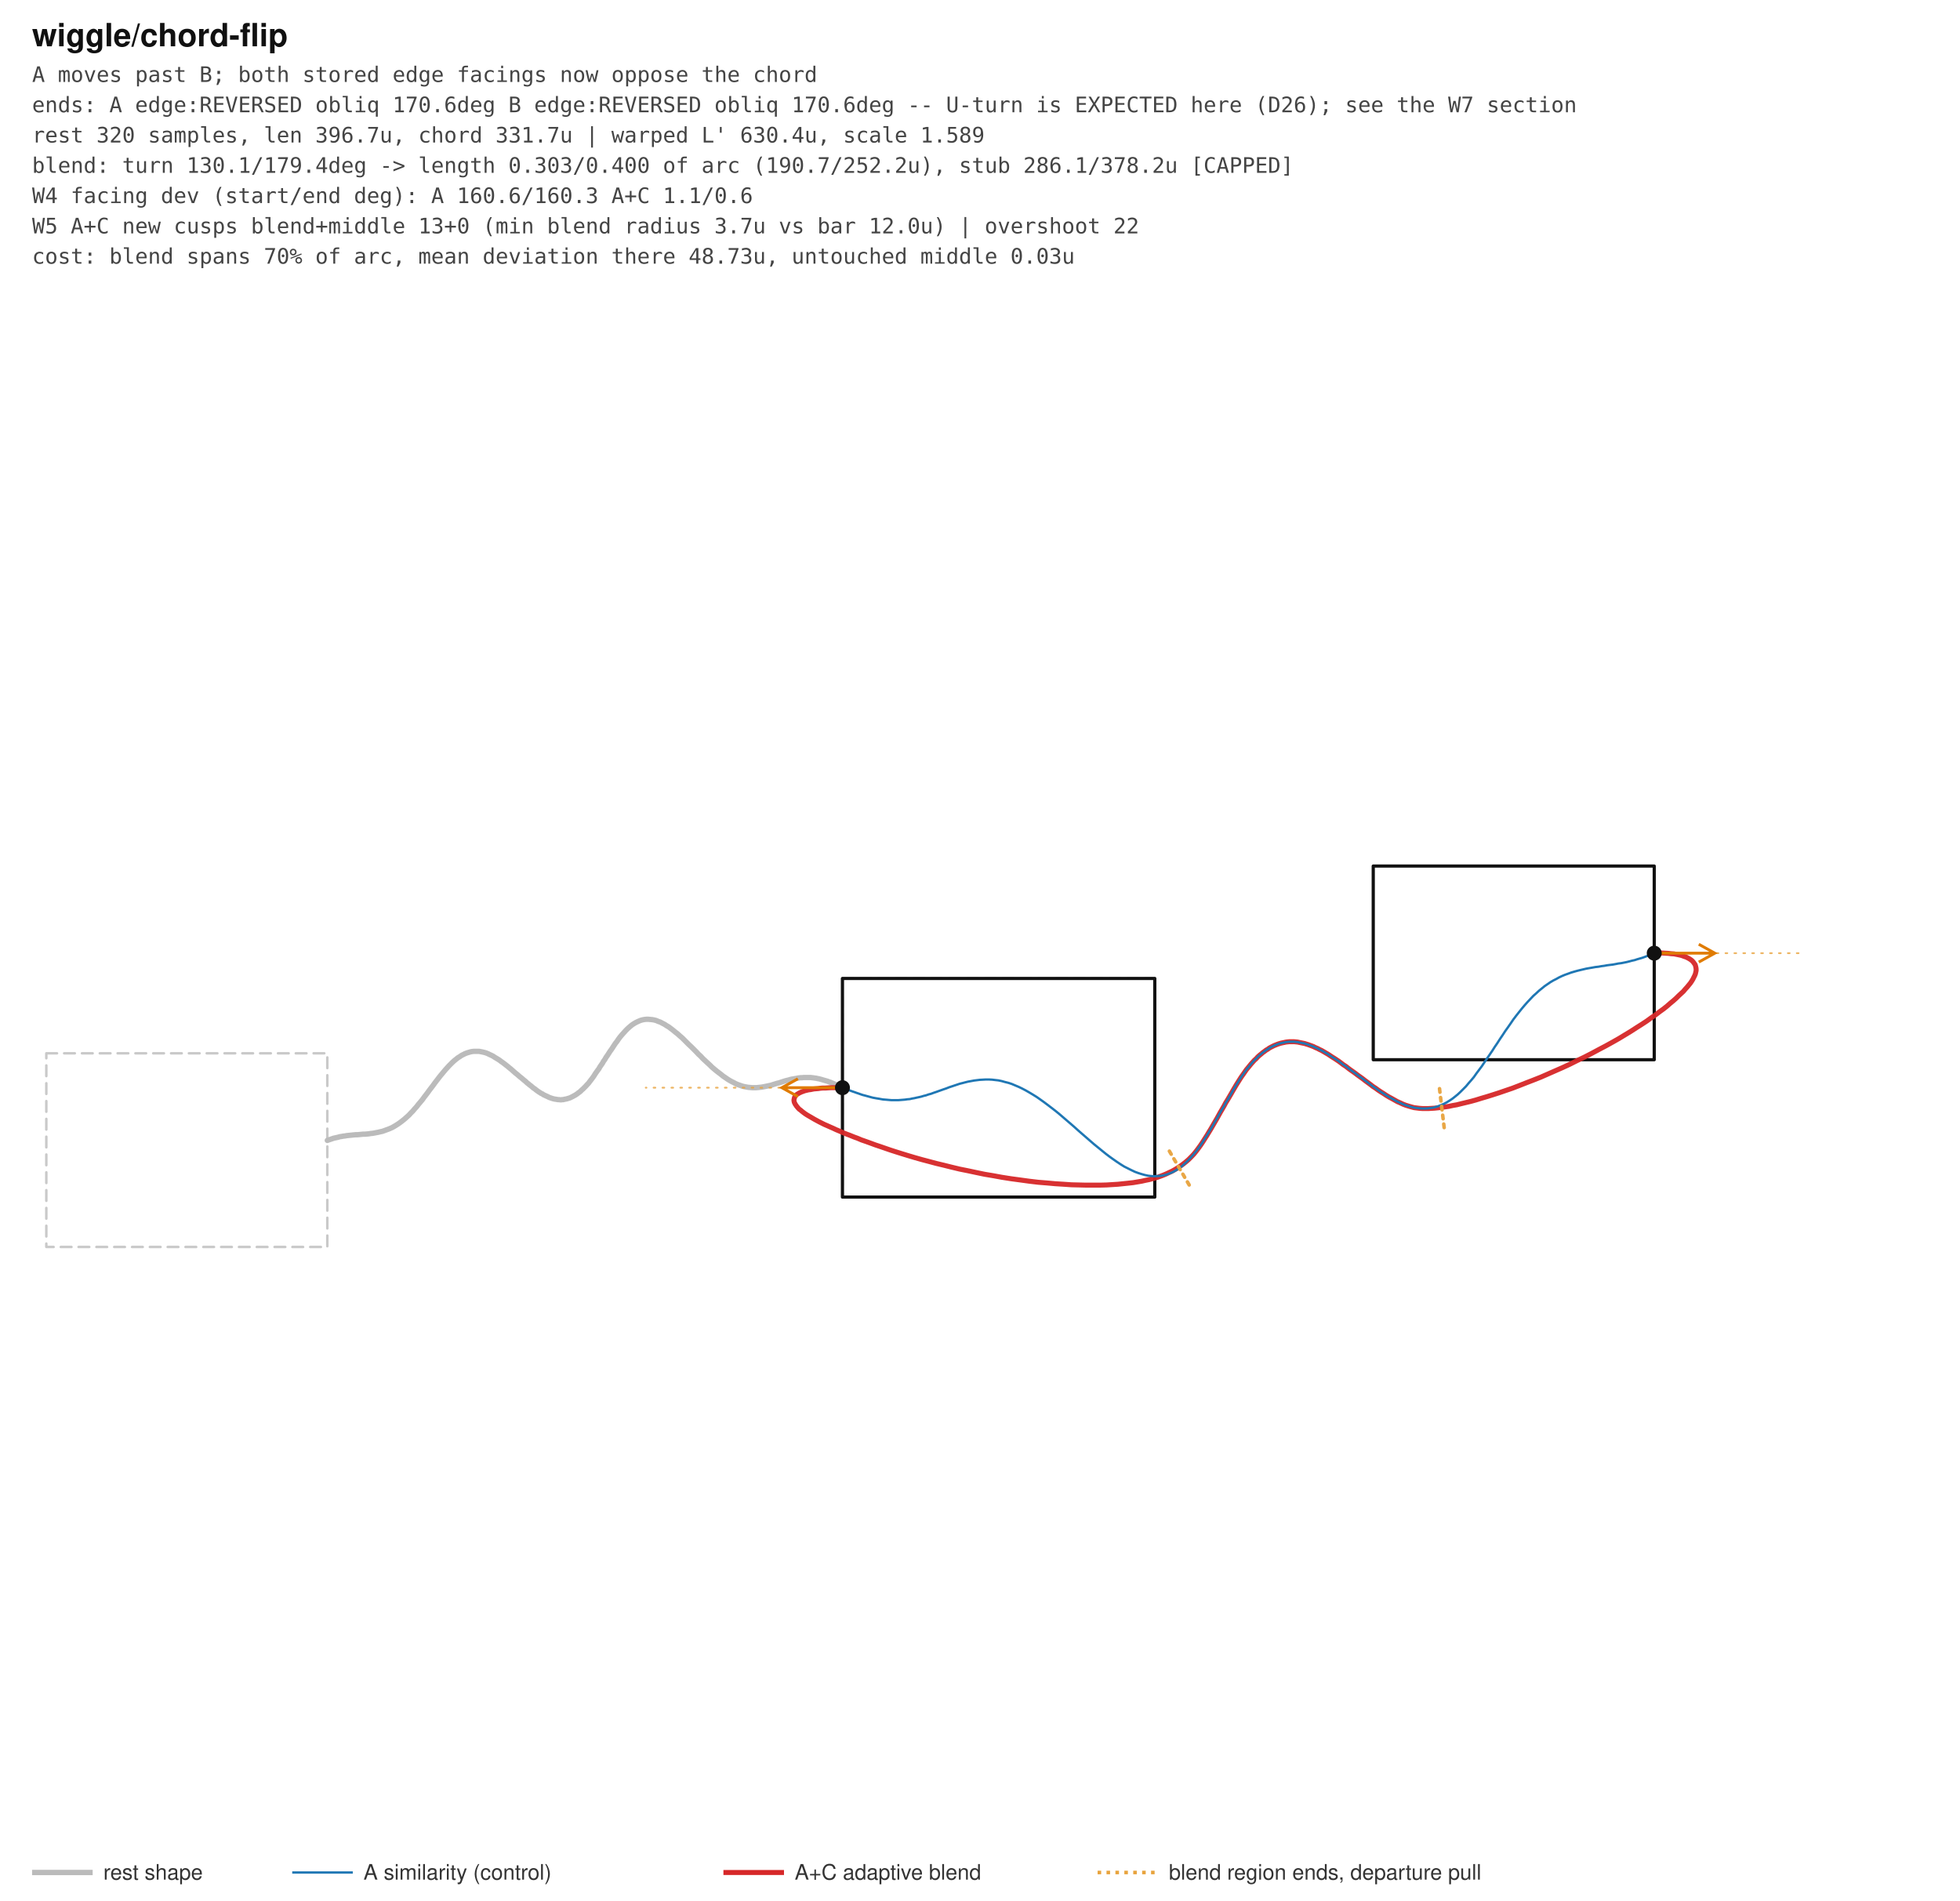
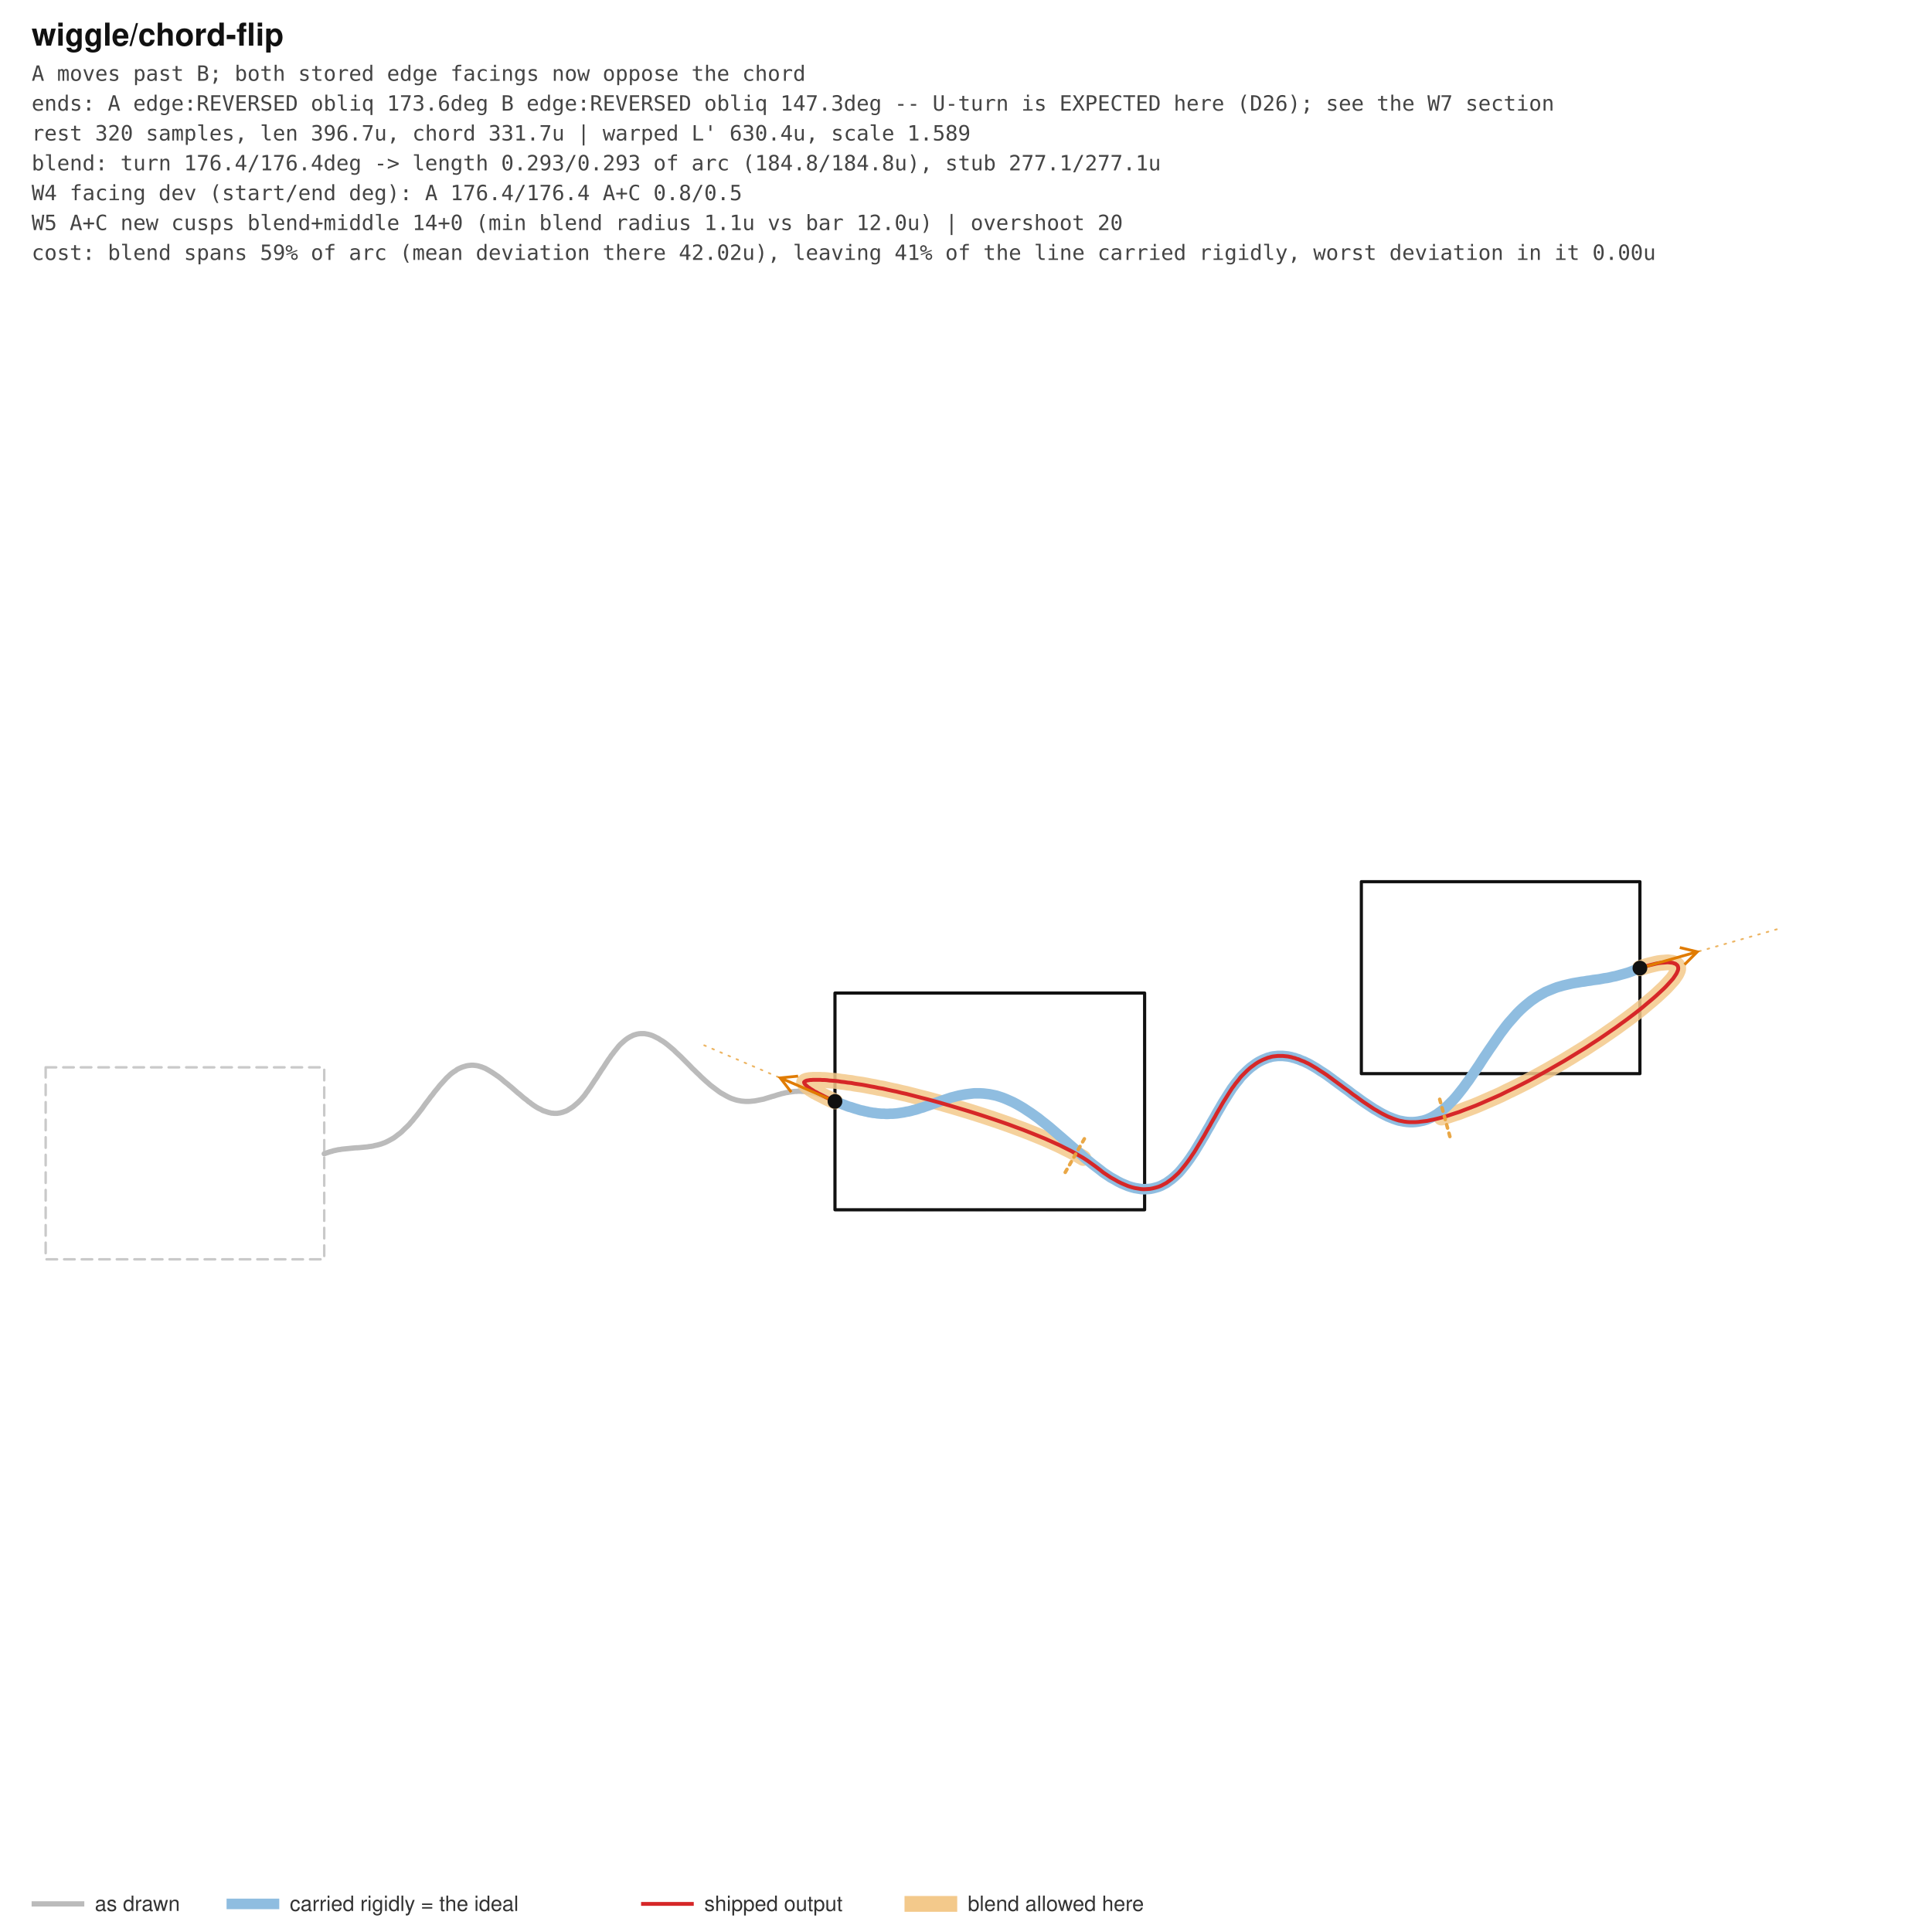
- <svg xmlns="http://www.w3.org/2000/svg" width="1100" height="1067" viewBox="0 0 1100 1067">
-   <rect x="0" y="0" width="1100" height="1067" fill="#ffffff" />
+ <svg xmlns="http://www.w3.org/2000/svg" width="1100" height="1100" viewBox="0 0 1100 1100">
+   <rect x="0" y="0" width="1100" height="1100" fill="#ffffff" />
  <text x="18" y="26" font-family="-apple-system,Helvetica,Arial" font-size="18" font-weight="600" fill="#111">wiggle/chord-flip</text>
  <text x="18" y="46" font-family="ui-monospace,Menlo,monospace" font-size="12" fill="#444">A moves past B; both stored edge facings now oppose the chord</text>
-   <text x="18" y="63" font-family="ui-monospace,Menlo,monospace" font-size="12" fill="#444">ends: A edge:REVERSED obliq 170.6deg   B edge:REVERSED obliq 170.6deg   -- U-turn is EXPECTED here (D26); see the W7 section</text>
+   <text x="18" y="63" font-family="ui-monospace,Menlo,monospace" font-size="12" fill="#444">ends: A edge:REVERSED obliq 173.6deg   B edge:REVERSED obliq 147.3deg   -- U-turn is EXPECTED here (D26); see the W7 section</text>
  <text x="18" y="80" font-family="ui-monospace,Menlo,monospace" font-size="12" fill="#444">rest 320 samples, len 396.7u, chord 331.7u   |   warped L' 630.4u, scale 1.589</text>
-   <text x="18" y="97" font-family="ui-monospace,Menlo,monospace" font-size="12" fill="#444">blend: turn 130.1/179.4deg -&gt; length 0.303/0.400 of arc (190.7/252.2u), stub 286.1/378.2u   [CAPPED]</text>
-   <text x="18" y="114" font-family="ui-monospace,Menlo,monospace" font-size="12" fill="#444">W4 facing dev (start/end deg): A 160.6/160.3   A+C 1.1/0.6</text>
-   <text x="18" y="131" font-family="ui-monospace,Menlo,monospace" font-size="12" fill="#444">W5 A+C new cusps blend+middle 13+0 (min blend radius 3.7u vs bar 12.0u)   |   overshoot 22</text>
-   <text x="18" y="148" font-family="ui-monospace,Menlo,monospace" font-size="12" fill="#444">cost: blend spans 70% of arc, mean deviation there 48.73u, untouched middle 0.03u</text>
-   <polyline fill="none" stroke="#c9c9c9" stroke-width="1.40" stroke-linejoin="round" stroke-linecap="round" stroke-dasharray="6,4" points="26.0,591.2 183.7,591.2 183.7,699.9 26.0,699.9 26.0,591.2" />
-   <polyline fill="none" stroke="#c9c9c9" stroke-width="1.40" stroke-linejoin="round" stroke-linecap="round" stroke-dasharray="6,4" points="472.8,549.2 648.1,549.2 648.1,671.9 472.8,671.9 472.8,549.2" />
-   <polyline fill="none" stroke="#111111" stroke-width="1.80" stroke-linejoin="round" stroke-linecap="round" points="770.7,486.1 928.4,486.1 928.4,594.8 770.7,594.8 770.7,486.1" />
-   <polyline fill="none" stroke="#111111" stroke-width="1.80" stroke-linejoin="round" stroke-linecap="round" points="472.8,549.2 648.1,549.2 648.1,671.9 472.8,671.9 472.8,549.2" />
-   <polyline fill="none" stroke="#bbbbbb" stroke-width="3.00" stroke-linejoin="round" stroke-linecap="round" points="183.7,640.1 184.5,639.8 185.4,639.5 186.3,639.2 187.1,638.9 188.0,638.7 188.9,638.5 189.8,638.3 190.8,638.0 191.6,637.9 192.6,637.7 193.6,637.6 194.6,637.4 195.6,637.3 196.6,637.2 197.6,637.1 198.6,637.0 199.6,636.9 200.6,636.9 201.7,636.8 202.7,636.7 203.7,636.6 204.8,636.6 205.9,636.5 207.0,636.4 208.1,636.2 209.2,636.1 210.3,635.9 211.3,635.7 212.4,635.5 213.6,635.2 214.6,635.0 215.7,634.6 216.8,634.2 217.9,633.8 218.9,633.4 220.0,632.9 221.1,632.3 222.1,631.7 223.2,631.0 224.2,630.3 225.3,629.5 226.3,628.7 227.4,627.8 228.5,626.8 229.6,625.8 230.6,624.7 231.7,623.6 232.7,622.4 233.8,621.2 234.8,619.9 235.9,618.6 237.0,617.3 238.0,615.9 239.0,614.6 240.0,613.3 241.0,611.9 242.0,610.6 243.0,609.3 244.0,607.9 245.0,606.6 246.0,605.3 247.0,604.0 248.0,602.8 249.0,601.6 250.0,600.4 251.0,599.3 251.9,598.3 253.0,597.2 254.0,596.2 255.0,595.3 256.0,594.5 257.0,593.7 258.0,593.1 259.0,592.4 260.0,591.9 261.0,591.4 262.0,591.0 263.0,590.7 264.0,590.4 265.0,590.2 266.0,590.1 266.9,590.1 267.9,590.1 268.9,590.1 269.9,590.3 270.9,590.5 271.8,590.7 272.8,591.0 273.8,591.4 274.8,591.9 275.7,592.3 276.7,592.8 277.6,593.4 278.6,594.0 279.6,594.6 280.5,595.2 281.4,595.9 282.3,596.5 283.2,597.2 284.1,597.9 285.0,598.6 285.8,599.3 286.7,600.0 287.6,600.8 288.5,601.6 289.3,602.3 290.2,603.0 291.0,603.7 291.8,604.4 292.6,605.0 293.4,605.7 294.1,606.3 295.0,607.0 295.7,607.7 296.6,608.4 297.3,609.0 298.0,609.5 298.7,610.1 299.4,610.7 300.2,611.2 300.9,611.8 301.6,612.3 302.3,612.8 303.1,613.3 303.7,613.7 304.4,614.0 305.1,614.5 305.8,614.8 306.4,615.1 307.1,615.4 307.7,615.7 308.3,616.0 308.9,616.2 309.5,616.4 310.1,616.6 310.8,616.8 311.3,616.9 312.0,617.0 312.6,617.1 313.2,617.2 313.8,617.2 314.4,617.3 315.0,617.3 315.6,617.2 316.2,617.2 316.8,617.0 317.4,616.9 318.0,616.8 318.6,616.6 319.3,616.4 319.9,616.2 320.5,615.9 321.1,615.6 321.7,615.3 322.2,615.0 322.8,614.7 323.4,614.3 324.0,613.9 324.6,613.4 325.2,613.0 325.9,612.4 326.5,611.8 327.1,611.3 327.7,610.7 328.3,610.1 328.9,609.5 329.5,608.8 330.2,608.1 330.8,607.3 331.4,606.5 332.1,605.6 332.7,604.8 333.4,603.8 334.0,602.8 334.7,601.8 335.4,600.8 336.1,599.9 336.7,598.8 337.4,597.8 338.1,596.8 338.7,595.7 339.5,594.6 340.1,593.5 340.9,592.4 341.6,591.3 342.3,590.2 343.1,589.1 343.9,587.9 344.6,586.8 345.4,585.6 346.2,584.6 347.0,583.4 347.8,582.3 348.7,581.2 349.5,580.3 350.4,579.3 351.3,578.3 352.2,577.4 353.1,576.6 353.9,575.9 354.8,575.2 355.7,574.6 356.7,574.0 357.7,573.5 358.6,573.1 359.6,572.7 360.7,572.4 361.8,572.2 362.8,572.1 363.8,572.1 364.9,572.2 366.0,572.3 367.1,572.5 368.3,572.8 369.4,573.3 370.6,573.7 371.7,574.3 372.9,574.9 374.1,575.7 375.3,576.4 376.5,577.3 377.8,578.3 379.0,579.3 380.3,580.3 381.5,581.4 382.8,582.5 384.1,583.8 385.3,585.0 386.6,586.3 388.0,587.6 389.3,588.9 390.7,590.3 392.0,591.7 393.3,592.9 394.5,594.2 395.8,595.4 397.1,596.6 398.4,597.8 399.6,599.0 400.9,600.1 402.1,601.1 403.4,602.1 404.6,603.0 405.8,604.0 407.0,604.8 408.3,605.7 409.6,606.5 410.7,607.1 411.9,607.7 413.0,608.3 414.2,608.8 415.4,609.2 416.5,609.6 417.7,609.9 418.8,610.1 419.9,610.3 421.1,610.4 422.1,610.5 423.2,610.5 424.3,610.5 425.4,610.4 426.4,610.3 427.4,610.2 428.5,610.0 429.5,609.8 430.5,609.6 431.4,609.4 432.4,609.2 433.4,608.9 434.3,608.6 435.3,608.3 436.3,608.0 437.2,607.8 438.1,607.5 439.0,607.2 439.9,606.9 440.9,606.6 441.7,606.4 442.6,606.2 443.5,605.9 444.4,605.7 445.2,605.6 446.1,605.4 446.9,605.3 447.7,605.1 448.5,605.0 449.4,604.9 450.2,604.9 451.0,604.8 451.8,604.8 452.7,604.8 453.5,604.8 454.3,604.8 455.0,604.8 455.8,604.9 456.6,605.0 457.3,605.1 458.1,605.2 458.9,605.4 459.6,605.5 460.3,605.7 461.1,605.9 461.7,606.1 462.4,606.3 463.1,606.5 463.8,606.7 464.5,606.9 465.2,607.2 465.9,607.4 466.6,607.7 467.3,608.0 468.0,608.3 468.7,608.6 469.4,608.9 470.1,609.2 470.8,609.5 471.5,609.9 472.2,610.2 472.8,610.5" />
-   <polyline fill="none" stroke="#e8a33d" stroke-width="1.00" stroke-linejoin="round" stroke-linecap="round" stroke-dasharray="1,4" opacity="0.80" points="928.4,535.0 1012.0,535.0" />
-   <polyline fill="none" stroke="#e8a33d" stroke-width="1.00" stroke-linejoin="round" stroke-linecap="round" stroke-dasharray="1,4" opacity="0.80" points="472.8,610.5 362.4,610.5" />
-   <polyline fill="none" stroke="#d62728" stroke-width="2.80" stroke-linejoin="round" stroke-linecap="round" opacity="0.95" points="928.4,535.0 930.4,535.0 932.5,534.9 934.4,535.0 936.2,535.1 937.9,535.3 939.5,535.4 941.0,535.7 942.5,536.0 943.8,536.3 945.1,536.8 946.3,537.2 947.3,537.7 948.2,538.2 949.1,538.8 949.8,539.4 950.4,540.1 950.9,540.8 951.4,541.5 951.6,542.3 951.8,543.1 951.9,543.9 951.9,544.8 951.7,545.7 951.5,546.6 951.1,547.6 950.6,548.6 950.1,549.6 949.5,550.6 948.7,551.8 947.8,552.9 946.9,554.0 945.8,555.2 944.7,556.5 943.4,557.7 942.0,559.0 940.7,560.3 939.0,561.8 937.3,563.2 935.6,564.7 933.6,566.3 931.5,567.8 929.3,569.5 926.8,571.2 924.2,573.1 921.3,575.0 918.3,576.9 915.2,578.9 911.9,580.9 908.6,582.9 904.9,585.0 901.1,587.1 897.1,589.2 893.2,591.3 889.1,593.4 885.1,595.3 881.1,597.3 877.0,599.2 872.9,601.0 868.8,602.8 864.7,604.6 860.4,606.3 856.5,607.8 852.7,609.3 848.8,610.8 845.0,612.1 841.5,613.3 838.1,614.4 834.6,615.5 831.2,616.5 828.3,617.4 825.4,618.2 822.5,618.9 820.0,619.5 817.6,620.1 815.3,620.5 813.0,621.0 810.9,621.3 808.9,621.6 807.0,621.8 805.1,622.0 803.4,622.1 801.7,622.2 800.0,622.2 798.3,622.2 796.8,622.1 795.2,621.9 793.6,621.7 792.1,621.3 790.4,620.8 788.8,620.3 787.3,619.7 785.8,619.0 784.2,618.3 782.6,617.4 781.0,616.5 779.5,615.7 778.0,614.8 776.5,613.8 774.9,612.8 773.4,611.8 771.9,610.7 770.5,609.8 769.1,608.7 767.6,607.6 766.1,606.5 764.7,605.4 763.3,604.4 761.9,603.4 760.6,602.4 759.2,601.4 757.9,600.5 756.7,599.6 755.3,598.5 753.9,597.6 752.6,596.6 751.4,595.7 750.2,594.9 749.0,594.1 747.7,593.3 746.5,592.5 745.3,591.7 744.1,591.0 742.9,590.3 741.7,589.6 740.6,589.1 739.5,588.5 738.3,588.0 737.3,587.5 736.3,587.1 735.2,586.7 734.1,586.3 733.1,586.0 732.2,585.7 731.2,585.5 730.2,585.3 729.2,585.1 728.3,584.9 727.3,584.8 726.3,584.7 725.3,584.7 724.4,584.7 723.5,584.7 722.6,584.8 721.7,584.9 720.8,585.1 719.8,585.3 718.9,585.5 717.9,585.8 717.0,586.1 716.0,586.5 715.0,586.9 714.2,587.3 713.2,587.8 712.3,588.3 711.5,588.9 710.6,589.4 709.7,590.1 708.7,590.8 707.9,591.5 706.9,592.3 705.9,593.2 705.0,594.2 704.0,595.1 703.1,596.1 702.2,597.1 701.4,598.1 700.5,599.2 699.5,600.4 698.6,601.7 697.7,603.0 696.7,604.4 695.8,605.8 694.8,607.4 693.8,609.0 692.8,610.7 691.8,612.4 690.9,614.0 689.9,615.7 688.9,617.4 687.9,619.0 687.0,620.7 685.9,622.6 684.9,624.3 683.8,626.3 682.8,628.1 681.8,629.8 680.7,631.7 679.6,633.6 678.5,635.4 677.3,637.4 676.2,639.1 675.0,641.0 673.8,642.8 672.5,644.6 671.3,646.2 670.0,647.8 668.5,649.4 667.0,650.9 665.6,652.1 664.1,653.3 662.6,654.4 661.1,655.4 659.5,656.4 657.7,657.4 656.2,658.1 654.3,659.0 652.6,659.7 650.7,660.4 649.0,661.0 647.1,661.5 644.9,662.1 642.9,662.5 640.7,663.0 638.3,663.4 635.9,663.8 633.2,664.1 630.3,664.4 627.4,664.7 624.2,664.9 621.0,665.1 617.3,665.2 613.4,665.2 609.5,665.2 605.5,665.1 601.3,665.0 597.0,664.7 592.2,664.4 587.8,664.0 582.8,663.6 577.7,663.0 572.6,662.3 567.4,661.6 562.3,660.8 557.4,659.9 552.6,659.1 547.8,658.1 543.1,657.1 538.6,656.2 534.0,655.1 529.6,654.0 525.4,653.0 521.3,651.9 517.5,650.9 513.6,649.8 509.9,648.7 506.3,647.6 502.8,646.5 499.7,645.5 496.8,644.5 493.9,643.5 491.2,642.6 488.5,641.6 486.0,640.7 483.4,639.8 481.3,638.9 479.1,638.1 476.9,637.2 475.0,636.5 473.0,635.7 471.0,634.8 469.3,634.1 467.6,633.3 466.0,632.6 464.2,631.8 462.6,631.1 461.2,630.4 459.8,629.7 458.5,629.0 457.2,628.3 456.0,627.6 454.8,626.9 453.6,626.2 452.6,625.6 451.7,625.0 450.9,624.4 450.0,623.7 449.3,623.1 448.6,622.6 448.0,622.0 447.5,621.4 447.0,620.8 446.7,620.3 446.3,619.8 446.1,619.3 445.8,618.8 445.7,618.3 445.6,617.8 445.6,617.3 445.7,616.8 445.8,616.4 445.9,615.9 446.2,615.5 446.4,615.1 446.8,614.7 447.2,614.3 447.7,614.0 448.2,613.7 448.7,613.4 449.4,613.1 450.0,612.8 450.7,612.6 451.4,612.3 452.2,612.1 453.0,611.9 453.9,611.7 454.8,611.6 455.8,611.4 456.8,611.2 458.0,611.1 459.2,611.0 460.5,610.8 461.8,610.7 463.3,610.7 464.7,610.6 466.2,610.5 467.7,610.5 469.4,610.5 471.1,610.5 472.8,610.5" />
-   <polyline fill="none" stroke="#1f77b4" stroke-width="1.30" stroke-linejoin="round" stroke-linecap="round" points="928.4,535.0 927.2,535.5 925.8,536.1 924.4,536.6 923.1,537.1 921.7,537.6 920.3,538.0 918.9,538.4 917.4,538.9 916.0,539.2 914.5,539.6 912.9,540.0 911.4,540.3 909.9,540.6 908.3,540.8 906.8,541.1 905.2,541.4 903.5,541.6 901.9,541.8 900.3,542.1 898.7,542.3 897.1,542.6 895.3,542.8 893.7,543.1 891.9,543.4 890.2,543.7 888.5,544.1 886.8,544.5 885.2,544.9 883.4,545.4 881.7,545.9 880.1,546.5 878.4,547.1 876.7,547.8 875.0,548.6 873.4,549.5 871.8,550.3 870.1,551.3 868.5,552.4 866.9,553.5 865.3,554.8 863.7,556.1 862.2,557.5 860.5,559.0 858.9,560.7 857.3,562.4 855.7,564.2 854.1,566.1 852.5,568.1 851.0,570.0 849.4,572.1 847.9,574.3 846.3,576.6 844.8,578.7 843.3,581.0 841.8,583.2 840.4,585.4 838.9,587.6 837.5,589.8 836.0,592.0 834.5,594.2 833.0,596.4 831.6,598.5 830.1,600.5 828.6,602.5 827.2,604.5 825.7,606.3 824.2,608.0 822.7,609.8 821.1,611.4 819.6,612.9 818.1,614.3 816.5,615.6 815.1,616.7 813.6,617.7 812.0,618.7 810.5,619.5 808.9,620.2 807.4,620.8 805.9,621.3 804.4,621.7 802.9,621.9 801.3,622.1 799.8,622.2 798.2,622.2 796.8,622.1 795.2,621.9 793.6,621.7 792.1,621.3 790.4,620.8 788.8,620.3 787.3,619.7 785.8,619.0 784.2,618.3 782.6,617.4 781.0,616.5 779.5,615.7 778.0,614.8 776.5,613.8 774.9,612.8 773.4,611.8 771.9,610.7 770.5,609.8 769.1,608.7 767.6,607.6 766.1,606.5 764.7,605.4 763.3,604.4 761.9,603.4 760.6,602.4 759.2,601.4 757.9,600.5 756.7,599.6 755.3,598.5 753.9,597.6 752.6,596.6 751.4,595.7 750.2,594.9 749.0,594.1 747.7,593.3 746.5,592.5 745.3,591.7 744.1,591.0 742.9,590.3 741.7,589.6 740.6,589.1 739.5,588.5 738.3,588.0 737.3,587.5 736.3,587.1 735.2,586.7 734.1,586.3 733.1,586.0 732.2,585.7 731.2,585.5 730.2,585.3 729.2,585.1 728.3,584.9 727.3,584.8 726.3,584.7 725.3,584.7 724.4,584.7 723.5,584.7 722.6,584.8 721.7,584.9 720.8,585.1 719.8,585.3 718.9,585.5 717.9,585.8 717.0,586.1 716.0,586.5 715.0,586.9 714.2,587.3 713.2,587.8 712.3,588.3 711.5,588.9 710.6,589.4 709.7,590.1 708.7,590.8 707.9,591.5 706.9,592.3 705.9,593.2 705.0,594.2 704.0,595.1 703.1,596.1 702.2,597.1 701.4,598.1 700.5,599.2 699.5,600.4 698.6,601.7 697.7,603.0 696.7,604.4 695.8,605.8 694.8,607.4 693.8,609.0 692.8,610.7 691.8,612.4 690.9,614.0 689.9,615.7 688.9,617.4 687.9,619.0 687.0,620.7 685.9,622.6 684.9,624.3 683.8,626.3 682.8,628.1 681.8,629.8 680.7,631.7 679.6,633.6 678.5,635.4 677.3,637.4 676.2,639.1 675.0,641.0 673.8,642.8 672.5,644.6 671.3,646.2 670.0,647.8 668.6,649.4 667.2,650.9 665.9,652.2 664.6,653.4 663.3,654.6 661.9,655.6 660.4,656.6 658.9,657.5 657.5,658.2 655.9,658.8 654.3,659.4 652.7,659.8 651.1,660.0 649.5,660.1 647.7,660.2 646.1,660.1 644.3,659.9 642.5,659.5 640.7,659.0 638.8,658.4 636.9,657.7 635.0,656.8 633.0,655.8 631.0,654.8 628.9,653.5 626.8,652.1 624.8,650.7 622.7,649.2 620.6,647.6 618.5,645.9 616.3,644.1 614.2,642.4 612.0,640.5 609.7,638.5 607.4,636.5 605.1,634.5 602.9,632.5 600.7,630.6 598.6,628.8 596.4,626.9 594.3,625.1 592.2,623.4 590.0,621.7 587.9,620.1 585.9,618.6 583.8,617.1 581.8,615.7 579.7,614.4 577.7,613.2 575.6,612.0 573.5,610.9 571.6,610.0 569.7,609.2 567.8,608.4 566.0,607.8 564.0,607.3 562.2,606.8 560.3,606.4 558.5,606.2 556.8,606.0 555.0,605.9 553.3,605.9 551.6,606.0 549.8,606.1 548.2,606.3 546.6,606.5 545.0,606.8 543.3,607.1 541.7,607.5 540.2,607.9 538.6,608.3 537.1,608.8 535.6,609.3 534.1,609.8 532.6,610.3 531.1,610.9 529.6,611.4 528.2,611.9 526.8,612.4 525.4,612.9 523.9,613.4 522.6,613.9 521.1,614.3 519.7,614.8 518.4,615.1 517.1,615.5 515.8,615.8 514.4,616.1 513.1,616.4 511.9,616.6 510.6,616.9 509.3,617.0 507.9,617.2 506.7,617.3 505.4,617.4 504.1,617.5 502.9,617.5 501.6,617.5 500.4,617.5 499.1,617.4 498.0,617.3 496.8,617.2 495.5,617.1 494.4,616.9 493.3,616.7 492.0,616.5 490.9,616.3 489.8,616.1 488.7,615.8 487.6,615.5 486.5,615.2 485.4,614.9 484.2,614.6 483.0,614.2 481.9,613.8 480.7,613.4 479.6,613.0 478.4,612.6 477.3,612.2 476.3,611.8 475.1,611.4 474.0,611.0 472.8,610.5" />
-   <polyline fill="none" stroke="#e8a33d" stroke-width="2.00" stroke-linejoin="round" stroke-linecap="round" stroke-dasharray="2,3" opacity="0.95" points="810.5,632.9 807.6,608.6" />
-   <polyline fill="none" stroke="#e8a33d" stroke-width="2.00" stroke-linejoin="round" stroke-linecap="round" stroke-dasharray="2,3" opacity="0.95" points="667.4,665.1 655.0,643.9" />
-   <path d="M 928.4 535.0 L 962.4 535.0 M 953.4 540.0 L 962.4 535.0 L 953.4 530.0" fill="none" stroke="#e07b00" stroke-width="1.6" />
-   <path d="M 472.8 610.5 L 438.8 610.5 M 447.8 605.5 L 438.8 610.5 L 447.8 615.5" fill="none" stroke="#e07b00" stroke-width="1.6" />
-   <circle cx="928.4" cy="535.0" r="4.20" fill="#111111" />
-   <circle cx="472.8" cy="610.5" r="4.20" fill="#111111" />
-   <line x1="18" y1="1051" x2="52" y2="1051" stroke="#bbbbbb" stroke-width="3.00" />
-   <text x="58" y="1055" font-family="-apple-system,Helvetica,Arial" font-size="12" fill="#333">rest shape</text>
-   <line x1="164" y1="1051" x2="198" y2="1051" stroke="#1f77b4" stroke-width="1.30" />
-   <text x="204" y="1055" font-family="-apple-system,Helvetica,Arial" font-size="12" fill="#333">A similarity (control)</text>
-   <line x1="406" y1="1051" x2="440" y2="1051" stroke="#d62728" stroke-width="2.80" />
-   <text x="446" y="1055" font-family="-apple-system,Helvetica,Arial" font-size="12" fill="#333">A+C adaptive blend</text>
-   <line x1="616" y1="1051" x2="650" y2="1051" stroke="#e8a33d" stroke-width="2.00" stroke-dasharray="2,3" />
-   <text x="656" y="1055" font-family="-apple-system,Helvetica,Arial" font-size="12" fill="#333">blend region ends, departure pull</text>
+   <text x="18" y="97" font-family="ui-monospace,Menlo,monospace" font-size="12" fill="#444">blend: turn 176.4/176.4deg -&gt; length 0.293/0.293 of arc (184.8/184.8u), stub 277.1/277.1u</text>
+   <text x="18" y="114" font-family="ui-monospace,Menlo,monospace" font-size="12" fill="#444">W4 facing dev (start/end deg): A 176.4/176.4   A+C 0.8/0.5</text>
+   <text x="18" y="131" font-family="ui-monospace,Menlo,monospace" font-size="12" fill="#444">W5 A+C new cusps blend+middle 14+0 (min blend radius 1.1u vs bar 12.0u)   |   overshoot 20</text>
+   <text x="18" y="148" font-family="ui-monospace,Menlo,monospace" font-size="12" fill="#444">cost: blend spans 59% of arc (mean deviation there 42.02u), leaving 41% of the line carried rigidly, worst deviation in it 0.00u</text>
+   <polyline fill="none" stroke="#c9c9c9" stroke-width="1.40" stroke-linejoin="round" stroke-linecap="round" stroke-dasharray="6,4" points="26.0,607.7 184.6,607.7 184.6,717.0 26.0,717.0 26.0,607.7" />
+   <polyline fill="none" stroke="#c9c9c9" stroke-width="1.40" stroke-linejoin="round" stroke-linecap="round" stroke-dasharray="6,4" points="475.4,565.4 651.7,565.4 651.7,688.8 475.4,688.8 475.4,565.4" />
+   <polyline fill="none" stroke="#111111" stroke-width="1.80" stroke-linejoin="round" stroke-linecap="round" points="775.1,502.0 933.7,502.0 933.7,611.3 775.1,611.3 775.1,502.0" />
+   <polyline fill="none" stroke="#111111" stroke-width="1.80" stroke-linejoin="round" stroke-linecap="round" points="475.4,565.4 651.7,565.4 651.7,688.8 475.4,688.8 475.4,565.4" />
+   <polyline fill="none" stroke="#bbbbbb" stroke-width="3.00" stroke-linejoin="round" stroke-linecap="round" points="184.6,656.9 185.4,656.6 186.3,656.3 187.2,656.0 188.1,655.7 189.0,655.5 189.8,655.2 190.8,655.0 191.7,654.8 192.6,654.6 193.6,654.5 194.6,654.3 195.6,654.2 196.6,654.1 197.6,654.0 198.6,653.9 199.6,653.8 200.6,653.7 201.6,653.6 202.7,653.5 203.7,653.5 204.8,653.4 205.9,653.3 206.9,653.2 208.0,653.1 209.1,653.0 210.2,652.8 211.3,652.7 212.4,652.5 213.5,652.2 214.6,652.0 215.7,651.7 216.8,651.4 217.9,651.0 219.0,650.6 220.1,650.1 221.1,649.6 222.2,649.0 223.3,648.4 224.3,647.8 225.4,647.0 226.4,646.2 227.5,645.4 228.6,644.5 229.6,643.5 230.7,642.4 231.8,641.4 232.9,640.3 233.9,639.1 235.0,637.9 236.0,636.6 237.1,635.3 238.2,633.9 239.2,632.6 240.3,631.2 241.2,629.9 242.2,628.5 243.2,627.2 244.2,625.9 245.2,624.5 246.3,623.2 247.3,621.8 248.3,620.6 249.3,619.4 250.3,618.1 251.3,617.0 252.3,615.9 253.3,614.8 254.3,613.7 255.4,612.7 256.3,611.8 257.3,611.0 258.4,610.2 259.4,609.6 260.3,608.9 261.3,608.4 262.4,607.9 263.4,607.5 264.4,607.2 265.4,606.9 266.4,606.7 267.3,606.6 268.3,606.5 269.4,606.5 270.4,606.6 271.3,606.7 272.3,606.9 273.3,607.2 274.3,607.5 275.3,607.9 276.3,608.3 277.2,608.8 278.1,609.3 279.1,609.9 280.1,610.5 281.0,611.1 281.9,611.7 282.9,612.4 283.8,613.0 284.7,613.7 285.6,614.4 286.5,615.2 287.3,615.9 288.2,616.6 289.1,617.3 290.0,618.1 290.9,618.8 291.7,619.5 292.5,620.2 293.3,620.9 294.1,621.6 294.9,622.3 295.7,622.9 296.5,623.6 297.3,624.3 298.1,625.0 298.9,625.6 299.6,626.1 300.3,626.7 301.0,627.3 301.8,627.8 302.5,628.4 303.2,628.9 303.9,629.4 304.7,629.9 305.3,630.3 306.0,630.7 306.7,631.1 307.4,631.4 308.0,631.7 308.7,632.1 309.3,632.4 310.0,632.6 310.6,632.8 311.2,633.0 311.8,633.2 312.4,633.4 313.0,633.5 313.6,633.7 314.3,633.8 314.9,633.8 315.4,633.9 316.0,633.9 316.7,633.9 317.2,633.9 317.8,633.8 318.5,633.7 319.1,633.6 319.7,633.4 320.3,633.3 321.0,633.0 321.6,632.8 322.2,632.6 322.8,632.3 323.4,632.0 323.9,631.6 324.5,631.3 325.1,630.9 325.7,630.5 326.3,630.1 326.9,629.6 327.6,629.0 328.3,628.4 328.9,627.9 329.5,627.3 330.1,626.7 330.7,626.1 331.3,625.4 331.9,624.7 332.6,623.9 333.2,623.1 333.8,622.2 334.5,621.3 335.1,620.4 335.8,619.4 336.5,618.4 337.2,617.3 337.8,616.4 338.5,615.3 339.2,614.3 339.9,613.3 340.5,612.3 341.3,611.1 342.0,610.0 342.7,608.9 343.5,607.8 344.2,606.7 344.9,605.6 345.7,604.4 346.4,603.3 347.3,602.1 348.0,601.0 348.9,599.9 349.7,598.8 350.6,597.7 351.4,596.7 352.2,595.7 353.1,594.7 354.1,593.8 355.0,593.0 355.8,592.3 356.7,591.6 357.6,591.0 358.6,590.4 359.6,589.9 360.6,589.4 361.6,589.1 362.6,588.8 363.7,588.6 364.7,588.5 365.8,588.5 366.9,588.5 368.0,588.7 369.1,588.9 370.2,589.2 371.4,589.6 372.5,590.1 373.7,590.7 374.9,591.3 376.1,592.1 377.3,592.8 378.6,593.7 379.9,594.7 381.1,595.7 382.3,596.7 383.6,597.8 384.8,599.0 386.1,600.2 387.4,601.4 388.7,602.7 390.1,604.1 391.4,605.4 392.8,606.8 394.1,608.2 395.4,609.4 396.7,610.7 398.0,611.9 399.3,613.2 400.5,614.3 401.8,615.5 403.1,616.6 404.3,617.7 405.6,618.7 406.8,619.6 408.0,620.5 409.2,621.4 410.5,622.3 411.8,623.0 413.0,623.7 414.1,624.3 415.3,624.9 416.4,625.4 417.6,625.8 418.8,626.2 420.0,626.5 421.1,626.7 422.2,626.9 423.3,627.0 424.4,627.1 425.5,627.1 426.6,627.1 427.7,627.0 428.7,626.9 429.7,626.8 430.8,626.6 431.8,626.4 432.8,626.2 433.8,626.0 434.8,625.8 435.7,625.5 436.7,625.2 437.7,624.9 438.7,624.6 439.6,624.3 440.5,624.1 441.4,623.8 442.3,623.5 443.3,623.2 444.1,623.0 445.0,622.7 446.0,622.5 446.8,622.3 447.6,622.1 448.5,622.0 449.3,621.8 450.2,621.7 451.0,621.6 451.8,621.5 452.6,621.4 453.5,621.4 454.3,621.3 455.1,621.3 455.9,621.3 456.7,621.4 457.5,621.4 458.3,621.5 459.1,621.6 459.8,621.7 460.6,621.8 461.4,621.9 462.1,622.1 462.8,622.3 463.6,622.4 464.3,622.6 465.0,622.8 465.7,623.1 466.3,623.3 467.0,623.5 467.7,623.8 468.4,624.0 469.2,624.3 469.9,624.6 470.6,624.9 471.3,625.2 472.0,625.5 472.7,625.8 473.3,626.1 474.1,626.5 474.7,626.8 475.4,627.1" />
+   <polyline fill="none" stroke="#e8a33d" stroke-width="1.00" stroke-linejoin="round" stroke-linecap="round" stroke-dasharray="1,4" opacity="0.80" points="933.7,551.2 1012.0,529.0" />
+   <polyline fill="none" stroke="#e8a33d" stroke-width="1.00" stroke-linejoin="round" stroke-linecap="round" stroke-dasharray="1,4" opacity="0.80" points="475.4,627.1 400.6,595.0" />
+   <polyline fill="none" stroke="#f3c98b" stroke-width="9.00" stroke-linejoin="round" stroke-linecap="round" opacity="0.85" points="933.7,551.2 935.6,550.6 937.5,550.0 939.4,549.5 941.1,549.1 942.7,548.7 944.2,548.4 945.7,548.2 947.1,548.1 948.3,548.0 949.5,547.9 950.6,548.0 951.6,548.1 952.4,548.2 953.2,548.5 953.9,548.7 954.4,549.1 954.9,549.5 955.2,549.9 955.4,550.5 955.5,551.0 955.5,551.6 955.4,552.3 955.1,553.0 954.8,553.7 954.4,554.5 953.8,555.4 953.2,556.3 952.5,557.3 951.6,558.3 950.6,559.4 949.6,560.5 948.5,561.7 947.3,562.9 945.9,564.2 944.5,565.5 943.0,566.9 941.3,568.4 939.5,569.9 937.7,571.4 935.6,573.2 933.5,574.9 931.2,576.7 928.7,578.6 925.9,580.7 923.0,582.8 920.0,585.0 916.8,587.2 913.5,589.5 910.1,591.8 906.4,594.2 902.6,596.7 898.5,599.2 894.6,601.6 890.5,604.1 886.5,606.4 882.5,608.7 878.4,611.0 874.4,613.2 870.3,615.4 866.2,617.5 862.0,619.6 858.2,621.4 854.4,623.3 850.6,625.0 846.9,626.6 843.5,628.1 840.2,629.5 836.8,630.8 833.6,632.0 830.8,633.1 828.0,634.0 825.3,634.9 822.9,635.7 820.7,636.3" />
+   <polyline fill="none" stroke="#f3c98b" stroke-width="9.00" stroke-linejoin="round" stroke-linecap="round" opacity="0.85" points="475.4,627.1 473.9,626.4 472.3,625.7 470.8,625.0 469.6,624.4 468.3,623.7 467.1,623.1 465.9,622.5 464.9,621.9 463.8,621.4 462.9,620.8 462.1,620.3 461.4,619.9 460.8,619.4 460.1,619.0 459.7,618.6 459.2,618.2 458.9,617.9 458.5,617.5 458.3,617.3 458.1,616.9 457.9,616.6 457.9,616.5 457.8,616.2 457.8,616.2 457.9,616.0 457.9,616.0 458.2,615.8 458.4,615.6 458.7,615.5 459.1,615.3 459.5,615.2 460.1,615.1 460.7,615.0 461.3,614.9 462.0,614.9 462.9,614.8 463.8,614.8 464.7,614.8 465.7,614.8 466.9,614.8 468.2,614.9 469.4,614.9 470.8,615.0 472.3,615.2 473.8,615.3 475.3,615.4 477.1,615.6 478.9,615.9 480.8,616.1 482.7,616.4 484.7,616.6 486.7,617.0 488.8,617.3 490.9,617.6 493.1,618.0 495.6,618.5 497.9,618.9 500.2,619.4 502.6,619.8 505.2,620.4 507.9,621.0 510.4,621.5 513.2,622.2 516.0,622.8 518.7,623.5 521.8,624.3 524.9,625.1 528.1,625.9 531.4,626.8 534.7,627.7 538.1,628.7 541.6,629.7 545.6,630.9 549.6,632.1 553.5,633.3 557.6,634.6 561.6,635.9 565.8,637.3 569.9,638.7 574.2,640.2 578.5,641.8 582.6,643.3 586.9,645.0 591.1,646.7 595.0,648.3 599.0,650.1 603.0,651.9 606.8,653.8 610.4,655.6 613.7,657.5 616.8,659.3" />
+   <polyline fill="none" stroke="#8fbde0" stroke-width="6.00" stroke-linejoin="round" stroke-linecap="round" points="933.7,551.2 932.4,551.7 931.0,552.2 929.6,552.8 928.3,553.3 926.9,553.8 925.5,554.2 924.1,554.6 922.6,555.0 921.2,555.4 919.7,555.8 918.1,556.1 916.5,556.5 915.0,556.8 913.4,557.0 911.9,557.3 910.3,557.6 908.6,557.8 907.0,558.0 905.4,558.3 903.7,558.5 902.1,558.8 900.4,559.0 898.7,559.3 896.9,559.6 895.2,559.9 893.5,560.3 891.8,560.7 890.1,561.1 888.4,561.6 886.6,562.1 885.0,562.7 883.3,563.4 881.6,564.1 879.9,564.8 878.3,565.7 876.7,566.6 875.0,567.6 873.4,568.7 871.8,569.8 870.2,571.1 868.6,572.4 867.0,573.8 865.4,575.3 863.7,577.0 862.1,578.8 860.5,580.6 858.9,582.4 857.3,584.4 855.8,586.4 854.2,588.5 852.7,590.7 851.1,593.0 849.6,595.2 848.0,597.5 846.6,599.6 845.1,601.8 843.6,604.1 842.2,606.3 840.7,608.5 839.2,610.7 837.7,612.9 836.3,615.0 834.8,617.0 833.3,619.1 831.8,621.0 830.3,622.9 828.9,624.6 827.3,626.4 825.7,628.0 824.2,629.5 822.7,630.9 821.1,632.2 819.6,633.3 818.1,634.4 816.6,635.3 815.0,636.2 813.5,636.9 812.0,637.5 810.4,638.0 808.9,638.3 807.4,638.6 805.8,638.8 804.3,638.9 802.7,638.9 801.2,638.8 799.6,638.6 798.1,638.3 796.5,638.0 794.9,637.5 793.2,636.9 791.7,636.3 790.2,635.7 788.6,634.9 787.0,634.1 785.4,633.2 783.9,632.3 782.3,631.4 780.8,630.4 779.3,629.4 777.8,628.4 776.3,627.4 774.9,626.4 773.4,625.3 771.9,624.2 770.3,623.1 768.9,622.0 767.6,621.0 766.2,620.0 764.8,619.0 763.5,618.0 762.1,617.0 760.9,616.1 759.5,615.1 758.2,614.1 756.8,613.1 755.6,612.2 754.4,611.4 753.2,610.6 751.9,609.8 750.7,609.0 749.5,608.2 748.3,607.5 747.1,606.8 745.9,606.1 744.8,605.5 743.7,605.0 742.5,604.4 741.4,604.0 740.4,603.6 739.3,603.1 738.2,602.8 737.2,602.4 736.2,602.2 735.3,601.9 734.3,601.7 733.3,601.5 732.3,601.4 731.3,601.3 730.3,601.2 729.4,601.2 728.5,601.2 727.6,601.2 726.6,601.3 725.7,601.4 724.8,601.5 723.8,601.7 722.9,602.0 722.0,602.2 721.0,602.6 720.0,603.0 719.0,603.4 718.2,603.8 717.2,604.3 716.3,604.8 715.5,605.3 714.6,605.9 713.7,606.6 712.7,607.3 711.8,608.0 710.9,608.8 709.9,609.7 708.9,610.7 708.0,611.6 707.0,612.6 706.1,613.6 705.3,614.7 704.4,615.8 703.4,617.0 702.5,618.3 701.5,619.6 700.6,621.0 699.7,622.4 698.7,624.0 697.7,625.6 696.6,627.3 695.6,629.0 694.7,630.6 693.7,632.3 692.7,634.0 691.8,635.7 690.8,637.4 689.7,639.3 688.8,641.0 687.6,643.0 686.6,644.8 685.6,646.6 684.5,648.4 683.4,650.3 682.3,652.1 681.1,654.1 680.0,655.9 678.7,657.8 677.5,659.6 676.2,661.4 675.0,663.0 673.7,664.6 672.4,666.2 671.0,667.8 669.6,669.1 668.3,670.3 667.0,671.4 665.6,672.4 664.1,673.5 662.6,674.3 661.1,675.1 659.6,675.7 657.9,676.2 656.3,676.6 654.7,676.9 653.1,677.0 651.3,677.1 649.7,677.0 647.9,676.7 646.1,676.4 644.2,675.9 642.3,675.3 640.4,674.5 638.5,673.7 636.5,672.7 634.6,671.6 632.4,670.4 630.3,669.0 628.2,667.6 626.2,666.0 624.1,664.4 622.0,662.8 619.7,660.9 617.6,659.2 615.4,657.2 613.1,655.2 610.8,653.2 608.5,651.2 606.2,649.2 604.0,647.3 601.9,645.5 599.7,643.6 597.6,641.8 595.5,640.1 593.3,638.4 591.2,636.7 589.1,635.2 587.0,633.7 585.0,632.4 582.9,631.0 580.9,629.8 578.8,628.6 576.7,627.5 574.7,626.6 572.9,625.8 570.9,625.0 569.1,624.4 567.2,623.8 565.3,623.4 563.3,623.0 561.6,622.8 559.9,622.6 558.0,622.5 556.4,622.5 554.6,622.5 552.8,622.7 551.2,622.9 549.6,623.1 548.0,623.4 546.3,623.7 544.7,624.1 543.2,624.5 541.6,624.9 540.1,625.4 538.6,625.9 537.1,626.4 535.6,626.9 534.0,627.5 532.5,628.0 531.1,628.5 529.7,629.0 528.3,629.5 526.8,630.0 525.5,630.5 524.0,630.9 522.6,631.4 521.3,631.8 520.0,632.1 518.6,632.5 517.3,632.8 516.0,633.0 514.7,633.3 513.4,633.5 512.1,633.7 510.7,633.9 509.5,634.0 508.2,634.1 506.9,634.1 505.6,634.2 504.4,634.2 503.2,634.1 501.9,634.1 500.7,634.0 499.5,633.9 498.3,633.7 497.1,633.6 496.0,633.4 494.7,633.2 493.6,632.9 492.5,632.7 491.4,632.4 490.3,632.2 489.2,631.9 488.0,631.5 486.9,631.2 485.7,630.8 484.5,630.4 483.3,630.1 482.2,629.7 481.0,629.2 479.9,628.8 478.9,628.4 477.7,628.0 476.6,627.6 475.4,627.1" />
+   <polyline fill="none" stroke="#d62728" stroke-width="2.20" stroke-linejoin="round" stroke-linecap="round" points="933.7,551.2 935.6,550.6 937.5,550.0 939.4,549.5 941.1,549.1 942.7,548.7 944.2,548.4 945.7,548.2 947.1,548.1 948.3,548.0 949.5,547.9 950.6,548.0 951.6,548.1 952.4,548.2 953.2,548.5 953.9,548.7 954.4,549.1 954.9,549.5 955.2,549.9 955.4,550.5 955.5,551.0 955.5,551.6 955.4,552.3 955.1,553.0 954.8,553.7 954.4,554.5 953.8,555.4 953.2,556.3 952.5,557.3 951.6,558.3 950.6,559.4 949.6,560.5 948.5,561.7 947.3,562.9 945.9,564.2 944.5,565.5 943.0,566.9 941.3,568.4 939.5,569.9 937.7,571.4 935.6,573.2 933.5,574.9 931.2,576.7 928.7,578.6 925.9,580.7 923.0,582.8 920.0,585.0 916.8,587.2 913.5,589.5 910.1,591.8 906.4,594.2 902.6,596.7 898.5,599.2 894.6,601.6 890.5,604.1 886.5,606.4 882.5,608.7 878.4,611.0 874.4,613.2 870.3,615.4 866.2,617.5 862.0,619.6 858.2,621.4 854.4,623.3 850.6,625.0 846.9,626.6 843.5,628.1 840.2,629.5 836.8,630.8 833.6,632.0 830.8,633.1 828.0,634.0 825.3,634.9 822.9,635.7 820.7,636.3 818.4,636.9 816.3,637.4 814.3,637.8 812.5,638.2 810.7,638.4 809.0,638.6 807.4,638.8 805.8,638.9 804.3,638.9 802.7,638.9 801.2,638.8 799.6,638.6 798.1,638.3 796.5,638.0 794.9,637.5 793.2,636.9 791.7,636.3 790.2,635.7 788.6,634.9 787.0,634.1 785.4,633.2 783.9,632.3 782.3,631.4 780.8,630.4 779.3,629.4 777.8,628.4 776.3,627.4 774.9,626.4 773.4,625.3 771.9,624.2 770.3,623.1 768.9,622.0 767.6,621.0 766.2,620.0 764.8,619.0 763.5,618.0 762.1,617.0 760.9,616.1 759.5,615.1 758.2,614.1 756.8,613.1 755.6,612.2 754.4,611.4 753.2,610.6 751.9,609.8 750.7,609.0 749.5,608.2 748.3,607.5 747.1,606.8 745.9,606.1 744.8,605.5 743.7,605.0 742.5,604.4 741.4,604.0 740.4,603.6 739.3,603.1 738.2,602.8 737.2,602.4 736.2,602.2 735.3,601.9 734.3,601.7 733.3,601.5 732.3,601.4 731.3,601.3 730.3,601.2 729.4,601.2 728.5,601.2 727.6,601.2 726.6,601.3 725.7,601.4 724.8,601.5 723.8,601.7 722.9,602.0 722.0,602.2 721.0,602.6 720.0,603.0 719.0,603.4 718.2,603.8 717.2,604.3 716.3,604.8 715.5,605.3 714.6,605.9 713.7,606.6 712.7,607.3 711.8,608.0 710.9,608.8 709.9,609.7 708.9,610.7 708.0,611.6 707.0,612.6 706.1,613.6 705.3,614.7 704.4,615.8 703.4,617.0 702.5,618.3 701.5,619.6 700.6,621.0 699.7,622.4 698.7,624.0 697.7,625.6 696.6,627.3 695.6,629.0 694.7,630.6 693.7,632.3 692.7,634.0 691.8,635.7 690.8,637.4 689.7,639.3 688.8,641.0 687.6,643.0 686.6,644.8 685.6,646.6 684.5,648.4 683.4,650.3 682.3,652.1 681.1,654.1 680.0,655.9 678.7,657.8 677.5,659.6 676.2,661.4 675.0,663.0 673.7,664.6 672.4,666.2 671.0,667.8 669.6,669.1 668.3,670.3 667.0,671.4 665.6,672.4 664.1,673.5 662.6,674.3 661.1,675.1 659.6,675.7 657.9,676.2 656.3,676.6 654.7,676.9 653.1,677.0 651.3,677.1 649.7,677.0 647.9,676.7 646.1,676.4 644.2,675.9 642.3,675.3 640.4,674.5 638.5,673.7 636.5,672.7 634.6,671.6 632.4,670.4 630.3,669.0 628.2,667.6 626.2,666.0 624.1,664.4 621.9,662.8 619.4,661.0 616.8,659.3 613.7,657.5 610.4,655.6 606.8,653.8 603.0,651.9 599.0,650.1 595.0,648.3 591.1,646.7 586.9,645.0 582.6,643.3 578.5,641.8 574.2,640.2 569.9,638.7 565.8,637.3 561.6,635.9 557.6,634.6 553.5,633.3 549.6,632.1 545.6,630.9 541.6,629.7 538.1,628.7 534.7,627.7 531.4,626.8 528.1,625.9 524.9,625.1 521.8,624.3 518.7,623.5 516.0,622.8 513.2,622.2 510.4,621.5 507.9,621.0 505.2,620.4 502.6,619.8 500.2,619.4 497.9,618.9 495.6,618.5 493.1,618.0 490.9,617.6 488.8,617.3 486.7,617.0 484.7,616.6 482.7,616.4 480.8,616.1 478.9,615.9 477.1,615.6 475.3,615.4 473.8,615.3 472.3,615.2 470.8,615.0 469.4,614.9 468.2,614.9 466.9,614.8 465.7,614.8 464.7,614.8 463.8,614.8 462.9,614.8 462.0,614.9 461.3,614.9 460.7,615.0 460.1,615.1 459.5,615.2 459.1,615.3 458.7,615.5 458.4,615.6 458.2,615.8 457.9,616.0 457.9,616.0 457.8,616.2 457.8,616.2 457.9,616.5 457.9,616.6 458.1,616.9 458.3,617.3 458.5,617.5 458.9,617.9 459.2,618.2 459.7,618.6 460.1,619.0 460.8,619.4 461.4,619.9 462.1,620.3 462.9,620.8 463.8,621.4 464.9,621.9 465.9,622.5 467.1,623.1 468.3,623.7 469.6,624.4 470.8,625.0 472.3,625.7 473.9,626.4 475.4,627.1" />
+   <polyline fill="none" stroke="#e8a33d" stroke-width="2.00" stroke-linejoin="round" stroke-linecap="round" stroke-dasharray="2,3" opacity="0.95" points="825.5,647.1 819.0,623.3" />
+   <polyline fill="none" stroke="#e8a33d" stroke-width="2.00" stroke-linejoin="round" stroke-linecap="round" stroke-dasharray="2,3" opacity="0.95" points="606.5,667.5 618.7,646.1" />
+   <path d="M 933.7 551.2 L 966.4 541.9 M 959.1 549.2 L 966.4 541.9 L 956.4 539.5" fill="none" stroke="#e07b00" stroke-width="1.6" />
+   <path d="M 475.4 627.1 L 444.2 613.7 M 454.4 612.7 L 444.2 613.7 L 450.5 621.8" fill="none" stroke="#e07b00" stroke-width="1.6" />
+   <circle cx="933.7" cy="551.2" r="4.20" fill="#111111" />
+   <circle cx="475.4" cy="627.1" r="4.20" fill="#111111" />
+   <line x1="18" y1="1084" x2="48" y2="1084" stroke="#bbbbbb" stroke-width="3.00" />
+   <text x="54" y="1088" font-family="-apple-system,Helvetica,Arial" font-size="12" fill="#333">as drawn</text>
+   <line x1="129" y1="1084" x2="159" y2="1084" stroke="#8fbde0" stroke-width="6.00" />
+   <text x="165" y="1088" font-family="-apple-system,Helvetica,Arial" font-size="12" fill="#333">carried rigidly = the ideal</text>
+   <line x1="365" y1="1084" x2="395" y2="1084" stroke="#d62728" stroke-width="2.20" />
+   <text x="401" y="1088" font-family="-apple-system,Helvetica,Arial" font-size="12" fill="#333">shipped output</text>
+   <line x1="515" y1="1084" x2="545" y2="1084" stroke="#f3c98b" stroke-width="9.00" />
+   <text x="551" y="1088" font-family="-apple-system,Helvetica,Arial" font-size="12" fill="#333">blend allowed here</text>
</svg>
